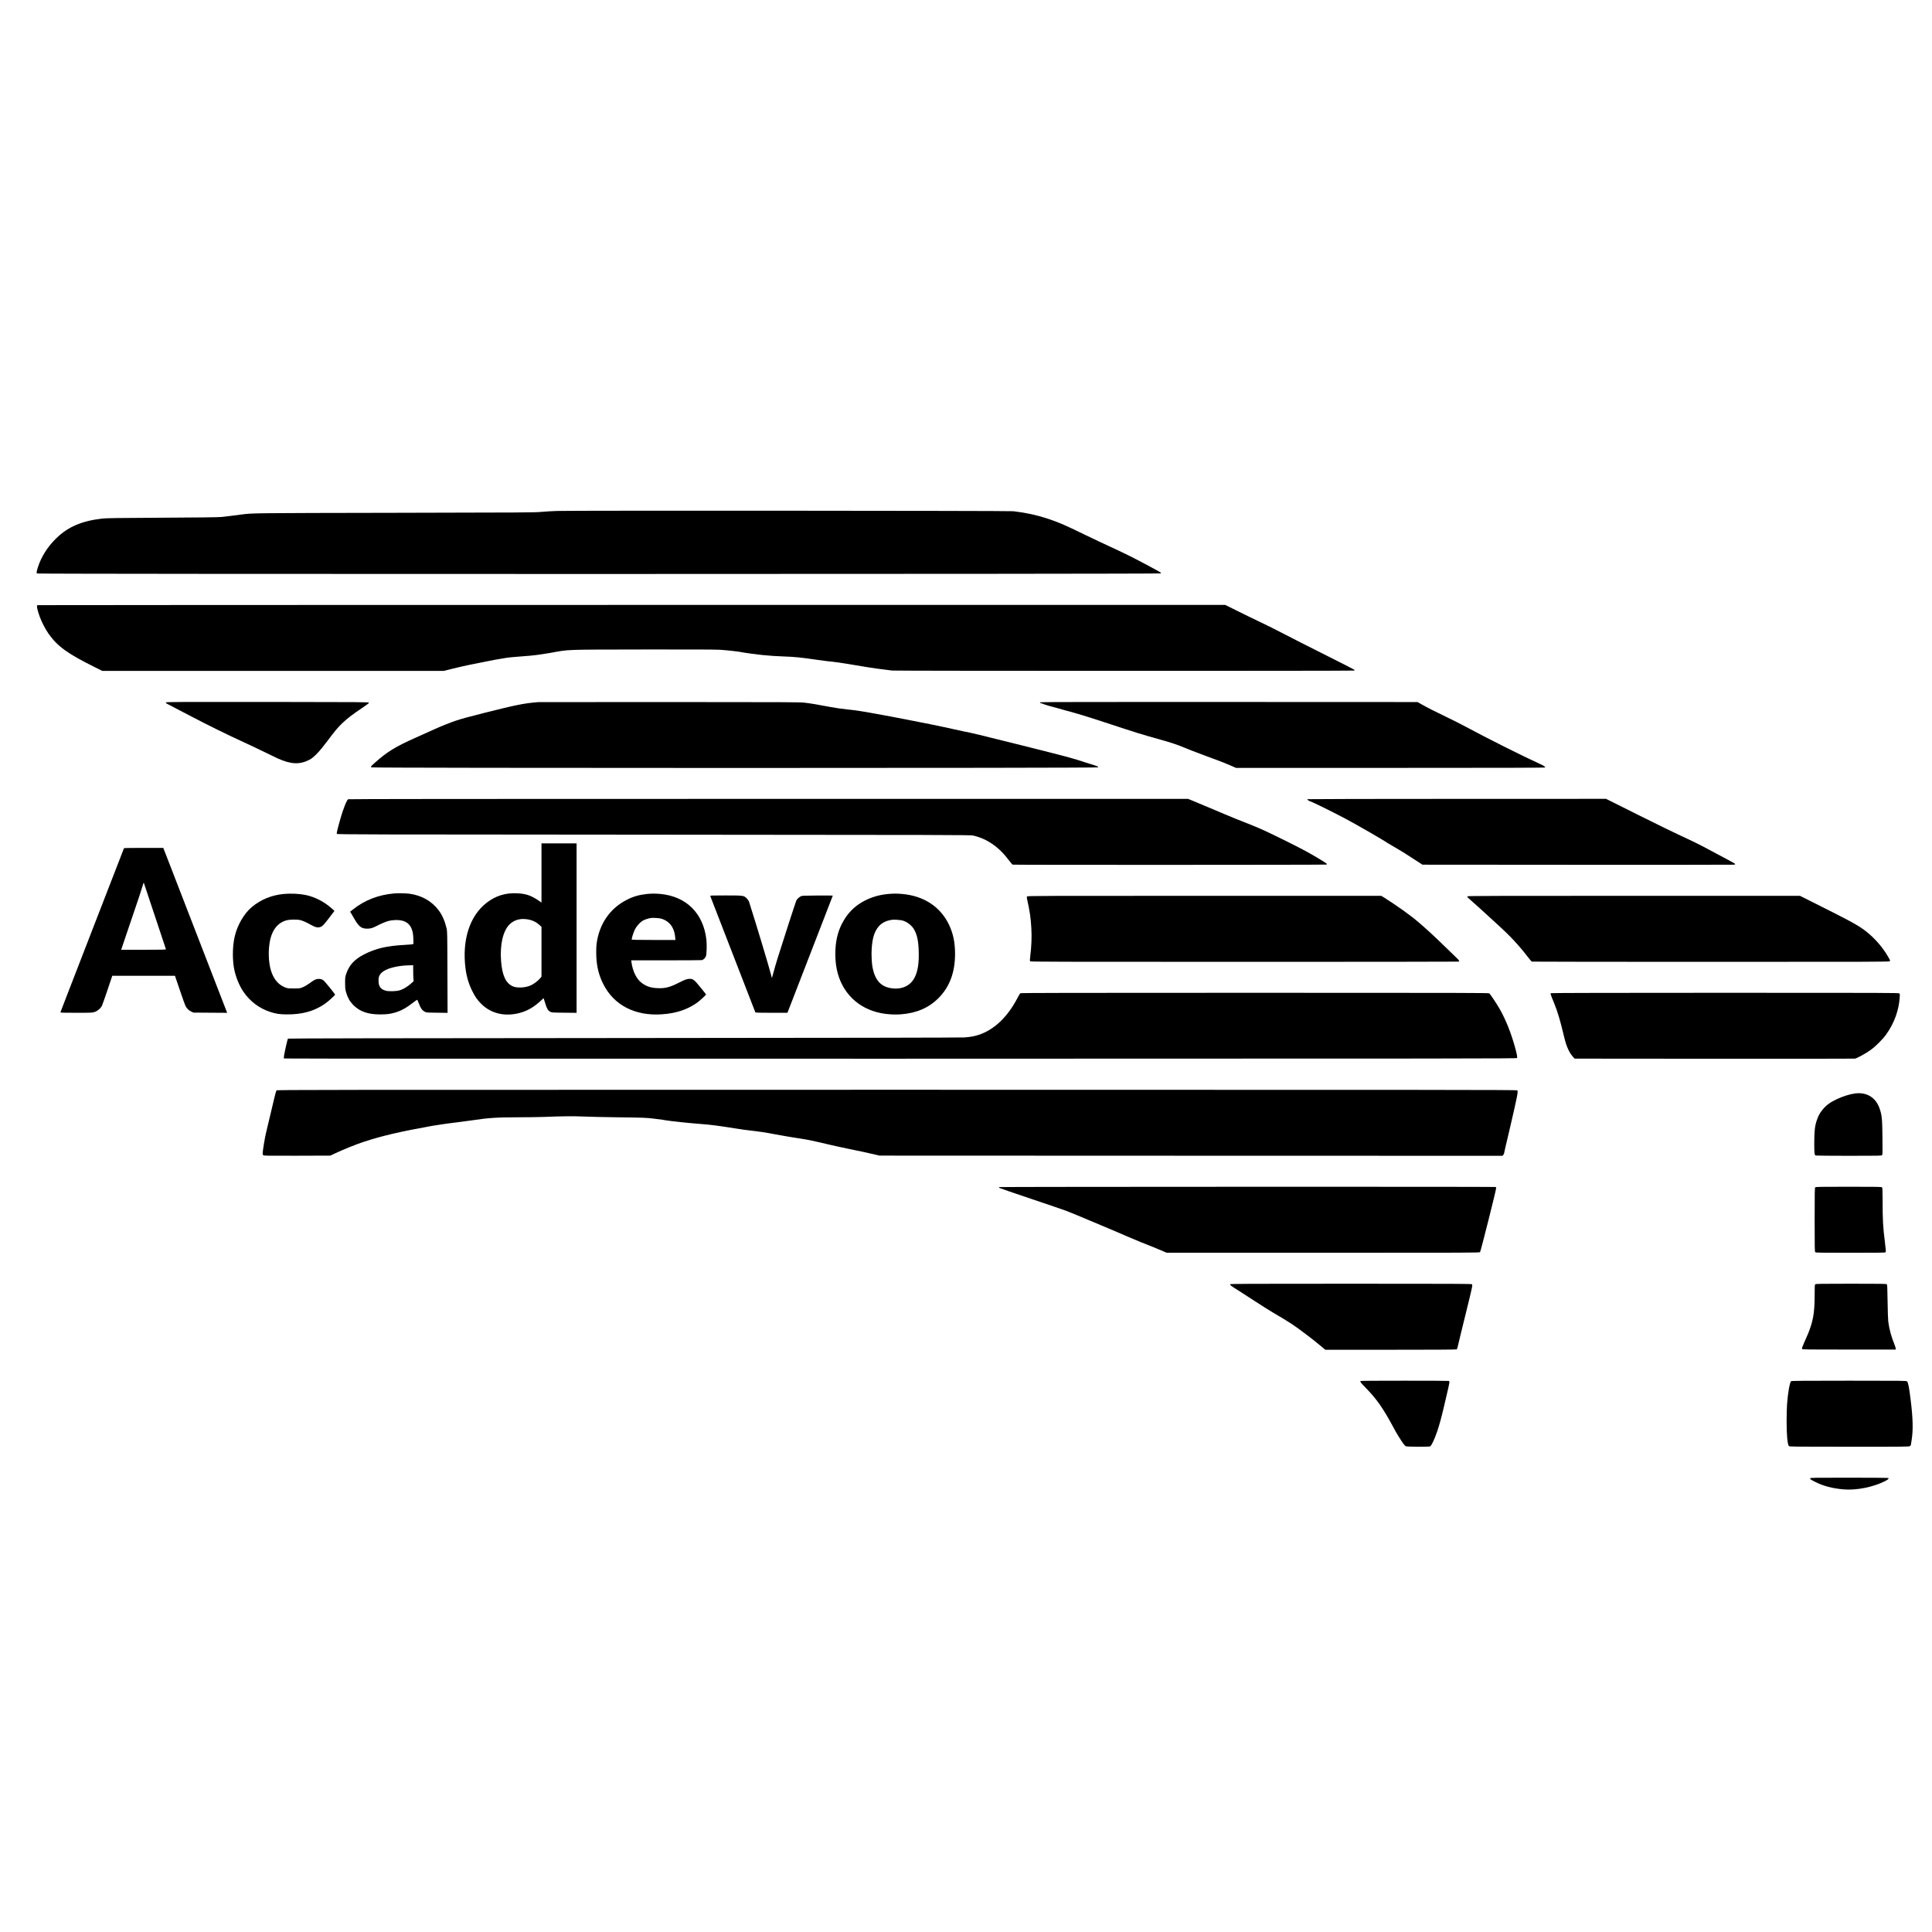
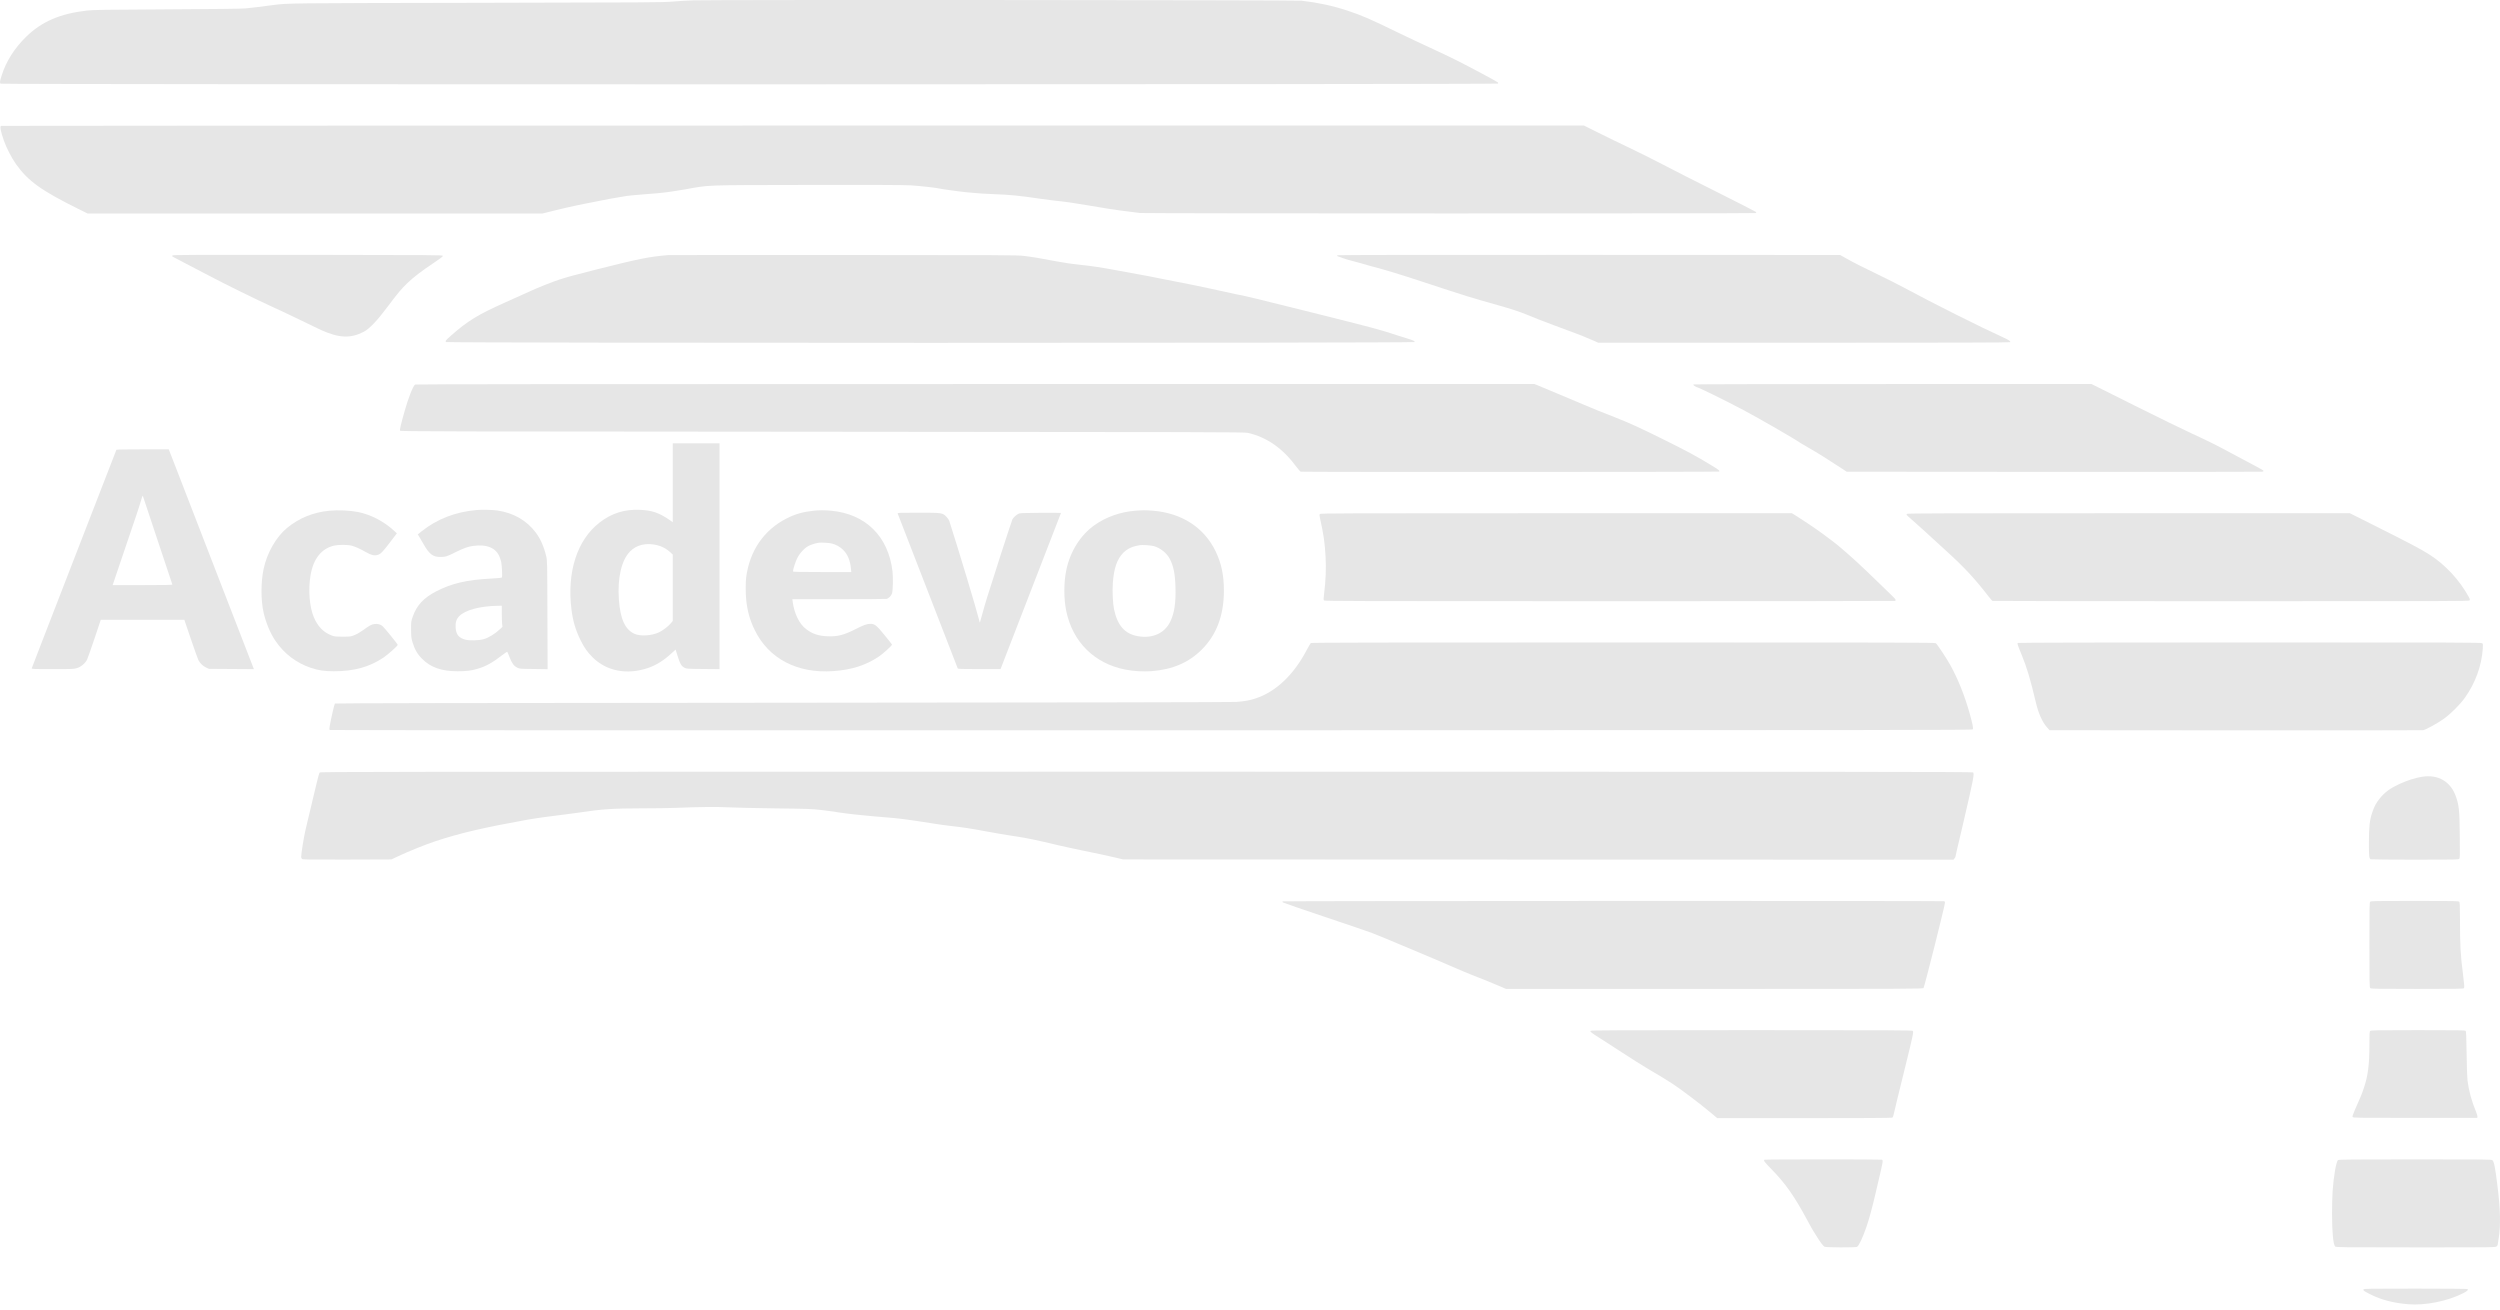
- <svg xmlns="http://www.w3.org/2000/svg" version="1.0" width="5120pt" height="5120pt" viewBox="0 0 5120 5120" preserveAspectRatio="xMidYMid meet">
-   <g transform="translate(0,5120) scale(0.1,-0.1)" fill="#000000" stroke="none">
-     <path d="M14760 37659 c-124 -4 -313 -15 -420 -25 -181 -16 -467 -18 -3890 -24 -3789 -7 -3753 -6 -4050 -45 -254 -34 -431 -55 -545 -66 -80 -8 -603 -14 -1565 -19 -1247 -6 -1465 -10 -1590 -24 -532 -61 -898 -218 -1207 -519 -232 -226 -399 -489 -487 -766 -39 -123 -43 -150 -24 -169 19 -19 29761 -17 29777 2 8 10 8 16 -1 24 -29 23 -570 313 -808 432 -140 70 -381 185 -535 255 -154 70 -442 206 -640 302 -562 274 -715 340 -1012 439 -286 94 -579 158 -908 196 -115 13 -11705 20 -12095 7z" />
-     <path d="M993 35163 c-28 -11 -9 -110 55 -293 50 -143 156 -348 241 -468 242 -338 500 -524 1244 -893 l179 -89 4524 0 4523 0 261 65 c220 55 540 124 760 164 30 6 100 20 155 31 113 24 216 42 355 65 52 8 120 20 150 25 30 5 147 16 260 25 300 23 438 35 505 45 33 5 101 14 150 21 50 6 151 23 225 36 522 94 325 87 2450 91 1311 2 1921 0 2055 -8 168 -10 540 -52 576 -65 24 -8 429 -64 544 -74 226 -21 365 -31 525 -36 331 -11 514 -30 945 -94 72 -11 177 -25 235 -31 257 -27 366 -42 685 -96 116 -19 235 -39 265 -44 30 -5 98 -16 150 -25 103 -17 331 -49 475 -65 49 -6 118 -15 155 -20 77 -11 12215 -12 12244 -1 18 7 18 8 1 25 -10 9 -356 186 -769 393 -413 206 -899 453 -1081 549 -181 95 -476 242 -655 327 -179 85 -457 220 -618 301 l-293 146 -15732 -1 c-8653 0 -15738 -3 -15744 -6z" />
-     <path d="M4401 32586 c-8 -10 -8 -16 1 -23 7 -5 132 -71 278 -146 146 -75 351 -181 455 -237 283 -151 955 -482 1250 -615 143 -65 393 -183 555 -262 162 -80 349 -170 415 -200 358 -161 588 -171 848 -36 112 58 266 218 471 493 215 286 270 352 397 475 124 119 278 238 527 404 131 88 182 127 180 139 -3 16 -189 17 -2684 20 -2260 2 -2683 0 -2693 -12z" />
-     <path d="M14260 32593 c-385 -33 -565 -69 -1420 -284 -447 -113 -597 -154 -755 -206 -135 -45 -416 -156 -560 -223 -72 -34 -98 -45 -500 -225 -547 -244 -752 -369 -1085 -663 -107 -95 -117 -107 -100 -128 18 -21 19241 -22 19259 0 9 11 2 18 -38 35 -27 11 -73 27 -103 35 -29 8 -123 37 -208 65 -340 113 -442 140 -1700 455 -1155 289 -1266 315 -1500 361 -64 12 -145 30 -550 120 -113 25 -275 59 -360 75 -243 46 -408 79 -635 125 -115 24 -291 58 -390 75 -99 17 -283 51 -410 75 -318 60 -540 94 -755 115 -143 14 -300 37 -455 66 -359 68 -479 88 -665 111 -123 16 -433 17 -3580 18 -1895 1 -3465 0 -3490 -2z" />
-     <path d="M27570 32590 c-8 -5 -11 -12 -8 -16 8 -7 238 -84 253 -84 5 0 71 -18 145 -39 74 -22 196 -56 270 -76 344 -92 534 -150 1065 -324 858 -282 920 -302 1485 -460 229 -64 428 -130 550 -181 139 -59 324 -131 540 -211 118 -43 238 -88 265 -99 28 -11 82 -31 120 -44 77 -26 294 -114 420 -170 l80 -36 4092 0 c2967 0 4094 3 4099 11 11 18 -26 44 -136 94 -456 207 -1386 673 -1963 984 -125 68 -366 189 -535 270 -324 156 -470 230 -642 327 l-105 59 -4990 2 c-3071 2 -4996 -1 -5005 -7z" />
-     <path d="M9226 30019 c-39 -23 -136 -268 -209 -530 -77 -273 -100 -372 -90 -388 9 -15 800 -17 8399 -21 7737 -5 8395 -7 8460 -22 379 -87 692 -306 965 -674 38 -50 75 -94 84 -98 25 -9 8308 -7 8322 2 22 14 -4 35 -157 127 -303 184 -458 268 -955 515 -453 225 -687 332 -970 442 -220 85 -459 182 -625 253 -69 30 -186 79 -260 110 -421 177 -572 241 -635 266 l-70 28 -11120 0 c-7983 0 -11125 -3 -11139 -10z" />
-     <path d="M34656 30021 c-17 -7 -16 -9 11 -29 17 -12 34 -22 37 -22 32 0 550 -254 936 -458 306 -162 1019 -573 1135 -655 11 -8 81 -49 155 -91 197 -113 390 -234 665 -415 l100 -66 4115 -3 c2263 -1 4129 0 4147 3 22 4 30 10 27 19 -3 8 -96 61 -207 119 -111 58 -299 158 -417 222 -280 153 -508 266 -815 406 -137 62 -640 308 -1117 546 l-866 433 -3944 -1 c-2168 0 -3952 -4 -3962 -8z" />
-     <path d="M14350 28065 l0 -784 -62 43 c-206 143 -349 193 -588 203 -309 14 -567 -67 -806 -253 -447 -346 -652 -985 -558 -1734 28 -224 83 -408 180 -605 72 -147 136 -238 239 -340 276 -275 679 -354 1097 -215 167 56 321 152 483 303 l71 65 43 -136 c47 -151 71 -191 134 -225 41 -21 52 -22 370 -25 l327 -3 0 2245 0 2246 -465 0 -465 0 0 -785z m-305 -1242 c89 -22 177 -69 245 -130 l60 -55 0 -660 0 -660 -37 -45 c-50 -61 -160 -145 -237 -182 -146 -69 -374 -82 -491 -28 -185 86 -279 295 -307 680 -30 430 52 784 223 957 131 134 326 178 544 123z" />
-     <path d="M3286 28722 c-2 -4 -306 -786 -674 -1737 -369 -952 -745 -1923 -837 -2160 -92 -236 -170 -438 -172 -447 -5 -17 19 -18 415 -18 393 0 424 1 485 20 79 25 163 95 199 168 13 26 79 215 148 419 l125 373 831 0 831 0 128 -377 c71 -208 138 -398 151 -423 30 -62 88 -118 154 -149 l55 -26 447 -3 448 -3 -9 23 c-5 13 -311 804 -681 1758 -369 954 -746 1927 -837 2163 l-166 427 -518 0 c-285 0 -520 -3 -523 -8z m820 -1802 c158 -476 289 -871 292 -877 3 -10 -119 -13 -592 -13 l-595 0 211 623 c116 342 234 691 263 776 29 84 68 207 87 272 21 78 35 113 40 102 3 -10 136 -407 294 -883z" />
-     <path d="M10445 27523 c-414 -36 -784 -179 -1088 -422 l-78 -62 26 -42 c14 -23 53 -91 88 -151 115 -201 186 -256 332 -256 105 0 135 9 295 90 167 83 255 115 354 129 282 39 466 -39 536 -228 12 -30 25 -76 30 -101 13 -69 22 -283 13 -297 -6 -8 -79 -16 -218 -23 -482 -25 -777 -94 -1086 -252 -251 -128 -392 -280 -470 -505 -33 -96 -34 -101 -33 -258 1 -143 4 -169 28 -250 43 -142 98 -238 191 -331 170 -171 388 -247 705 -247 177 0 267 11 395 48 166 48 303 124 491 271 53 42 100 72 103 67 4 -4 24 -52 45 -106 47 -122 86 -174 151 -207 49 -25 55 -25 328 -28 l278 -4 -4 1079 c-3 1062 -3 1079 -24 1168 -46 192 -114 345 -207 470 -183 243 -446 394 -771 440 -90 13 -305 17 -410 8z m505 -2052 c0 -81 3 -176 6 -209 l7 -62 -44 -41 c-106 -99 -221 -171 -329 -204 -84 -25 -279 -32 -360 -11 -134 34 -191 104 -198 242 -6 106 14 168 73 228 117 120 409 199 763 205 l82 1 0 -149z" />
-     <path d="M7518 27509 c-319 -31 -602 -146 -840 -343 -215 -178 -397 -495 -464 -811 -57 -267 -57 -630 1 -880 46 -199 133 -406 232 -551 174 -258 416 -442 706 -539 155 -51 266 -68 457 -68 403 0 704 83 987 272 89 60 283 233 283 253 0 15 -265 342 -301 372 -41 35 -94 49 -154 43 -63 -6 -101 -26 -225 -117 -55 -40 -128 -83 -175 -102 -79 -32 -82 -33 -240 -33 -150 1 -164 2 -228 27 -158 63 -271 181 -347 364 -85 204 -111 538 -65 820 54 335 216 541 471 600 86 19 270 19 346 -1 73 -19 167 -61 288 -130 105 -59 162 -73 229 -55 60 16 101 57 251 255 l133 175 -63 58 c-200 182 -457 315 -710 366 -161 32 -391 42 -572 25z" />
-     <path d="M17146 27509 c-207 -22 -367 -68 -536 -155 -448 -229 -730 -640 -800 -1167 -13 -101 -13 -331 1 -455 24 -226 75 -404 169 -596 278 -570 847 -867 1562 -816 363 25 645 115 904 288 84 56 264 219 264 239 0 4 -67 89 -148 188 -161 198 -196 225 -282 225 -70 0 -134 -23 -292 -104 -236 -120 -364 -153 -568 -143 -177 8 -294 48 -418 142 -135 102 -235 305 -267 543 l-7 52 920 0 c506 0 934 3 952 6 43 9 95 60 110 109 18 59 24 313 10 435 -81 699 -534 1147 -1225 1210 -125 11 -235 11 -349 -1z m364 -651 c82 -19 167 -66 227 -126 91 -90 141 -210 157 -379 l6 -63 -580 0 c-410 0 -580 3 -580 11 0 37 47 187 81 257 49 102 143 205 226 250 54 28 135 54 208 65 43 7 202 -2 255 -15z" />
-     <path d="M23542 27509 c-293 -24 -575 -124 -802 -284 -281 -198 -487 -524 -564 -895 -52 -249 -52 -571 0 -820 127 -610 557 -1037 1169 -1159 161 -33 362 -44 527 -32 420 33 739 171 999 430 294 295 439 681 439 1171 0 304 -50 543 -161 775 -229 479 -673 768 -1253 815 -144 11 -204 11 -354 -1z m378 -704 c130 -39 250 -135 312 -250 75 -140 108 -303 115 -567 9 -313 -22 -515 -103 -683 -113 -233 -353 -341 -643 -291 -261 46 -407 210 -476 536 -24 114 -35 353 -24 516 20 298 83 480 212 612 59 60 160 114 247 131 30 6 64 13 75 15 41 10 232 -3 285 -19z" />
-     <path d="M18823 27453 c3 -13 1156 -2985 1194 -3080 4 -10 99 -13 428 -13 l423 0 40 103 c219 561 1162 2998 1162 3002 0 3 -183 5 -407 3 -375 -3 -411 -4 -443 -22 -44 -23 -97 -73 -115 -106 -14 -27 -390 -1185 -501 -1545 -36 -115 -83 -277 -104 -359 -22 -82 -41 -150 -43 -152 -2 -2 -12 31 -21 74 -39 164 -400 1366 -588 1951 -6 18 -31 55 -57 81 -76 79 -86 80 -564 80 -385 0 -409 -1 -404 -17z" />
-     <path d="M27219 27444 c-10 -13 -10 -26 0 -72 76 -346 96 -486 113 -779 13 -222 3 -479 -28 -721 -13 -106 -14 -135 -4 -147 11 -13 640 -15 5675 -15 3115 0 5670 3 5679 6 29 11 17 34 -56 102 -39 37 -171 164 -292 283 -331 323 -539 513 -792 725 -52 43 -195 151 -327 247 -113 83 -429 295 -513 345 l-70 42 -4686 0 c-4259 0 -4687 -1 -4699 -16z" />
-     <path d="M38892 27447 c-14 -17 -12 -19 93 -111 112 -98 340 -305 455 -411 47 -44 155 -143 240 -220 348 -315 565 -548 833 -896 37 -48 74 -90 83 -93 8 -3 2143 -6 4744 -6 4342 0 4729 1 4741 16 11 14 9 25 -20 78 -185 335 -467 636 -781 836 -157 100 -381 219 -982 520 l-597 300 -4399 0 c-3569 0 -4402 -2 -4410 -13z" />
-     <path d="M27038 24878 c-8 -7 -43 -67 -78 -133 -259 -497 -618 -838 -1022 -969 -122 -40 -207 -55 -383 -69 -84 -6 -3250 -12 -9022 -16 -6136 -4 -8895 -9 -8902 -16 -11 -11 -78 -303 -102 -443 -11 -63 -10 -75 2 -83 8 -5 6650 -8 16338 -6 15179 2 16325 3 16334 19 13 19 -7 118 -60 308 -103 366 -233 691 -388 971 -76 137 -260 414 -288 434 -19 13 -688 15 -6217 15 -4942 0 -6199 -3 -6212 -12z" />
-     <path d="M41100 24880 c-17 -11 -13 -22 80 -250 99 -241 170 -480 275 -925 54 -229 129 -397 225 -505 l49 -55 3693 -3 c2031 -1 3711 0 3734 3 55 8 282 133 418 230 135 97 318 280 413 413 210 294 334 633 358 983 5 72 3 89 -10 103 -15 15 -396 16 -4618 16 -2904 0 -4608 -4 -4617 -10z" />
-     <path d="M7328 22303 c-9 -10 -37 -108 -62 -218 -50 -213 -184 -776 -217 -911 -33 -135 -89 -483 -89 -550 0 -12 7 -30 16 -38 14 -15 103 -16 897 -14 l882 3 131 62 c205 97 552 237 741 299 494 163 956 271 1838 430 157 28 497 75 785 109 69 8 186 24 260 35 416 64 648 80 1220 81 239 0 541 4 670 9 495 20 815 23 1055 11 132 -7 555 -16 940 -21 660 -8 713 -10 925 -34 124 -15 232 -29 240 -31 35 -11 379 -55 540 -69 96 -9 218 -21 270 -26 52 -6 160 -15 240 -20 211 -15 435 -44 875 -114 177 -29 289 -44 399 -56 218 -24 424 -55 662 -101 83 -16 207 -38 275 -49 68 -12 149 -25 179 -30 30 -6 116 -19 192 -30 200 -30 385 -68 837 -176 57 -14 136 -31 175 -39 39 -8 166 -35 281 -60 116 -25 288 -61 384 -80 95 -20 232 -50 305 -68 l131 -32 8257 -3 8257 -2 20 26 c12 15 21 33 21 41 0 12 27 129 110 478 10 44 32 139 49 210 192 825 217 949 191 980 -11 13 -1977 15 -16440 15 -15632 0 -16428 -1 -16442 -17z" />
-     <path d="M49145 22220 c-140 -21 -308 -75 -465 -148 -173 -80 -285 -162 -379 -278 -78 -96 -112 -159 -155 -286 -51 -148 -66 -289 -66 -610 0 -250 5 -303 33 -320 7 -4 402 -8 879 -8 800 0 868 1 883 17 16 15 17 54 12 467 -5 498 -14 587 -75 767 -102 299 -350 447 -667 399z" />
-     <path d="M26485 19741 c-18 -7 -18 -9 6 -24 14 -9 388 -138 833 -287 444 -149 864 -292 934 -319 138 -54 436 -177 572 -236 47 -21 128 -55 180 -75 80 -32 279 -116 590 -249 36 -16 155 -68 265 -115 110 -48 274 -117 365 -153 274 -108 399 -158 548 -222 l142 -61 4144 0 c3933 0 4144 1 4159 18 18 20 427 1645 427 1699 0 11 -7 24 -16 27 -23 9 -13126 6 -13149 -3z" />
-     <path d="M48106 19734 c-14 -14 -16 -105 -16 -859 0 -754 2 -845 16 -859 14 -14 112 -16 933 -16 817 0 920 2 931 15 11 13 8 61 -18 268 -52 411 -60 563 -61 1119 -1 274 -3 319 -17 332 -14 14 -108 16 -884 16 -776 0 -870 -2 -884 -16z" />
-     <path d="M32601 17166 c-14 -16 17 -40 203 -156 65 -41 260 -167 433 -280 172 -113 393 -252 491 -310 497 -294 523 -311 877 -576 119 -89 275 -212 398 -315 l118 -99 1730 0 c1131 0 1737 3 1749 10 12 6 23 30 30 67 12 59 104 437 234 963 150 609 164 673 146 695 -11 13 -390 15 -3205 15 -2709 0 -3194 -2 -3204 -14z" />
-     <path d="M48106 17164 c-14 -13 -16 -53 -16 -278 0 -391 -28 -611 -109 -853 -41 -123 -66 -184 -174 -426 -48 -109 -59 -142 -50 -155 9 -16 98 -17 1244 -17 l1234 0 3 23 c2 13 -10 55 -26 95 -89 213 -148 431 -172 632 -6 50 -14 287 -17 528 -5 360 -9 441 -20 453 -12 12 -155 14 -948 14 -835 0 -935 -2 -949 -16z" />
-     <path d="M36057 14603 c-18 -18 4 -47 141 -187 283 -290 453 -532 714 -1016 61 -113 116 -212 123 -220 6 -8 32 -49 58 -92 64 -107 133 -200 160 -215 28 -16 618 -18 647 -3 36 19 109 171 184 387 55 157 118 387 191 703 15 63 39 169 55 235 90 380 92 398 64 409 -22 8 -2329 8 -2337 -1z" />
-     <path d="M47467 14597 c-37 -26 -88 -320 -109 -622 -6 -93 -11 -296 -11 -450 1 -367 23 -603 61 -647 14 -17 103 -18 1604 -18 1575 0 1588 0 1608 20 11 11 20 23 20 28 0 4 9 61 20 127 43 265 35 584 -26 1070 -43 346 -65 456 -96 487 -17 17 -81 18 -1536 18 -1206 0 -1522 -3 -1535 -13z" />
-     <path d="M47973 12024 c-8 -22 9 -34 140 -100 210 -106 447 -168 741 -194 343 -30 796 61 1108 222 73 38 95 59 82 79 -3 5 -427 9 -1035 9 -946 0 -1030 -1 -1036 -16z" />
+ <svg xmlns="http://www.w3.org/2000/svg" width="1012mm" height="530mm" viewBox="0 0 1012 530" version="1.1" id="svg287">
+   <defs id="defs284" />
+   <g id="layer1">
+     <g transform="matrix(0.02035559,0,0,-0.02035559,-19.76448,766.712)" fill="#000000" stroke="none" id="g118">
+       <path d="m 14760,37659 c -124,-4 -313,-15 -420,-25 -181,-16 -467,-18 -3890,-24 -3789,-7 -3753,-6 -4050,-45 -254,-34 -431,-55 -545,-66 -80,-8 -603,-14 -1565,-19 -1247,-6 -1465,-10 -1590,-24 -532,-61 -898,-218 -1207,-519 -232,-226 -399,-489 -487,-766 -39,-123 -43,-150 -24,-169 19,-19 29761,-17 29777,2 8,10 8,16 -1,24 -29,23 -570,313 -808,432 -140,70 -381,185 -535,255 -154,70 -442,206 -640,302 -562,274 -715,340 -1012,439 -286,94 -579,158 -908,196 -115,13 -11705,20 -12095,7 z" id="path64" style="fill:#e6e6e6" />
+       <path d="m 993,35163 c -28,-11 -9,-110 55,-293 50,-143 156,-348 241,-468 242,-338 500,-524 1244,-893 l 179,-89 h 4524 4523 l 261,65 c 220,55 540,124 760,164 30,6 100,20 155,31 113,24 216,42 355,65 52,8 120,20 150,25 30,5 147,16 260,25 300,23 438,35 505,45 33,5 101,14 150,21 50,6 151,23 225,36 522,94 325,87 2450,91 1311,2 1921,0 2055,-8 168,-10 540,-52 576,-65 24,-8 429,-64 544,-74 226,-21 365,-31 525,-36 331,-11 514,-30 945,-94 72,-11 177,-25 235,-31 257,-27 366,-42 685,-96 116,-19 235,-39 265,-44 30,-5 98,-16 150,-25 103,-17 331,-49 475,-65 49,-6 118,-15 155,-20 77,-11 12215,-12 12244,-1 18,7 18,8 1,25 -10,9 -356,186 -769,393 -413,206 -899,453 -1081,549 -181,95 -476,242 -655,327 -179,85 -457,220 -618,301 l -293,146 -15732,-1 c -8653,0 -15738,-3 -15744,-6 z" id="path66" style="fill:#e6e6e6" />
+       <path d="m 4401,32586 c -8,-10 -8,-16 1,-23 7,-5 132,-71 278,-146 146,-75 351,-181 455,-237 283,-151 955,-482 1250,-615 143,-65 393,-183 555,-262 162,-80 349,-170 415,-200 358,-161 588,-171 848,-36 112,58 266,218 471,493 215,286 270,352 397,475 124,119 278,238 527,404 131,88 182,127 180,139 -3,16 -189,17 -2684,20 -2260,2 -2683,0 -2693,-12 z" id="path68" style="fill:#e6e6e6" />
+       <path d="m 14260,32593 c -385,-33 -565,-69 -1420,-284 -447,-113 -597,-154 -755,-206 -135,-45 -416,-156 -560,-223 -72,-34 -98,-45 -500,-225 -547,-244 -752,-369 -1085,-663 -107,-95 -117,-107 -100,-128 18,-21 19241,-22 19259,0 9,11 2,18 -38,35 -27,11 -73,27 -103,35 -29,8 -123,37 -208,65 -340,113 -442,140 -1700,455 -1155,289 -1266,315 -1500,361 -64,12 -145,30 -550,120 -113,25 -275,59 -360,75 -243,46 -408,79 -635,125 -115,24 -291,58 -390,75 -99,17 -283,51 -410,75 -318,60 -540,94 -755,115 -143,14 -300,37 -455,66 -359,68 -479,88 -665,111 -123,16 -433,17 -3580,18 -1895,1 -3465,0 -3490,-2 z" id="path70" style="fill:#e6e6e6" />
+       <path d="m 27570,32590 c -8,-5 -11,-12 -8,-16 8,-7 238,-84 253,-84 5,0 71,-18 145,-39 74,-22 196,-56 270,-76 344,-92 534,-150 1065,-324 858,-282 920,-302 1485,-460 229,-64 428,-130 550,-181 139,-59 324,-131 540,-211 118,-43 238,-88 265,-99 28,-11 82,-31 120,-44 77,-26 294,-114 420,-170 l 80,-36 h 4092 c 2967,0 4094,3 4099,11 11,18 -26,44 -136,94 -456,207 -1386,673 -1963,984 -125,68 -366,189 -535,270 -324,156 -470,230 -642,327 l -105,59 -4990,2 c -3071,2 -4996,-1 -5005,-7 z" id="path72" style="fill:#e6e6e6" />
+       <path d="m 9226,30019 c -39,-23 -136,-268 -209,-530 -77,-273 -100,-372 -90,-388 9,-15 800,-17 8399,-21 7737,-5 8395,-7 8460,-22 379,-87 692,-306 965,-674 38,-50 75,-94 84,-98 25,-9 8308,-7 8322,2 22,14 -4,35 -157,127 -303,184 -458,268 -955,515 -453,225 -687,332 -970,442 -220,85 -459,182 -625,253 -69,30 -186,79 -260,110 -421,177 -572,241 -635,266 l -70,28 H 20365 c -7983,0 -11125,-3 -11139,-10 z" id="path74" style="fill:#e6e6e6" />
+       <path d="m 34656,30021 c -17,-7 -16,-9 11,-29 17,-12 34,-22 37,-22 32,0 550,-254 936,-458 306,-162 1019,-573 1135,-655 11,-8 81,-49 155,-91 197,-113 390,-234 665,-415 l 100,-66 4115,-3 c 2263,-1 4129,0 4147,3 22,4 30,10 27,19 -3,8 -96,61 -207,119 -111,58 -299,158 -417,222 -280,153 -508,266 -815,406 -137,62 -640,308 -1117,546 l -866,433 -3944,-1 c -2168,0 -3952,-4 -3962,-8 z" id="path76" style="fill:#e6e6e6" />
+       <path d="m 14350,28065 v -784 l -62,43 c -206,143 -349,193 -588,203 -309,14 -567,-67 -806,-253 -447,-346 -652,-985 -558,-1734 28,-224 83,-408 180,-605 72,-147 136,-238 239,-340 276,-275 679,-354 1097,-215 167,56 321,152 483,303 l 71,65 43,-136 c 47,-151 71,-191 134,-225 41,-21 52,-22 370,-25 l 327,-3 v 2245 2246 h -465 -465 z m -305,-1242 c 89,-22 177,-69 245,-130 l 60,-55 v -660 -660 l -37,-45 c -50,-61 -160,-145 -237,-182 -146,-69 -374,-82 -491,-28 -185,86 -279,295 -307,680 -30,430 52,784 223,957 131,134 326,178 544,123 z" id="path78" style="fill:#e6e6e6" />
+       <path d="m 3286,28722 c -2,-4 -306,-786 -674,-1737 -369,-952 -745,-1923 -837,-2160 -92,-236 -170,-438 -172,-447 -5,-17 19,-18 415,-18 393,0 424,1 485,20 79,25 163,95 199,168 13,26 79,215 148,419 l 125,373 h 831 831 l 128,-377 c 71,-208 138,-398 151,-423 30,-62 88,-118 154,-149 l 55,-26 447,-3 448,-3 -9,23 c -5,13 -311,804 -681,1758 -369,954 -746,1927 -837,2163 l -166,427 h -518 c -285,0 -520,-3 -523,-8 z m 820,-1802 c 158,-476 289,-871 292,-877 3,-10 -119,-13 -592,-13 h -595 l 211,623 c 116,342 234,691 263,776 29,84 68,207 87,272 21,78 35,113 40,102 3,-10 136,-407 294,-883 z" id="path80" style="fill:#e6e6e6" />
+       <path d="m 10445,27523 c -414,-36 -784,-179 -1088,-422 l -78,-62 26,-42 c 14,-23 53,-91 88,-151 115,-201 186,-256 332,-256 105,0 135,9 295,90 167,83 255,115 354,129 282,39 466,-39 536,-228 12,-30 25,-76 30,-101 13,-69 22,-283 13,-297 -6,-8 -79,-16 -218,-23 -482,-25 -777,-94 -1086,-252 -251,-128 -392,-280 -470,-505 -33,-96 -34,-101 -33,-258 1,-143 4,-169 28,-250 43,-142 98,-238 191,-331 170,-171 388,-247 705,-247 177,0 267,11 395,48 166,48 303,124 491,271 53,42 100,72 103,67 4,-4 24,-52 45,-106 47,-122 86,-174 151,-207 49,-25 55,-25 328,-28 l 278,-4 -4,1079 c -3,1062 -3,1079 -24,1168 -46,192 -114,345 -207,470 -183,243 -446,394 -771,440 -90,13 -305,17 -410,8 z m 505,-2052 c 0,-81 3,-176 6,-209 l 7,-62 -44,-41 c -106,-99 -221,-171 -329,-204 -84,-25 -279,-32 -360,-11 -134,34 -191,104 -198,242 -6,106 14,168 73,228 117,120 409,199 763,205 l 82,1 z" id="path82" style="fill:#e6e6e6" />
+       <path d="m 7518,27509 c -319,-31 -602,-146 -840,-343 -215,-178 -397,-495 -464,-811 -57,-267 -57,-630 1,-880 46,-199 133,-406 232,-551 174,-258 416,-442 706,-539 155,-51 266,-68 457,-68 403,0 704,83 987,272 89,60 283,233 283,253 0,15 -265,342 -301,372 -41,35 -94,49 -154,43 -63,-6 -101,-26 -225,-117 -55,-40 -128,-83 -175,-102 -79,-32 -82,-33 -240,-33 -150,1 -164,2 -228,27 -158,63 -271,181 -347,364 -85,204 -111,538 -65,820 54,335 216,541 471,600 86,19 270,19 346,-1 73,-19 167,-61 288,-130 105,-59 162,-73 229,-55 60,16 101,57 251,255 l 133,175 -63,58 c -200,182 -457,315 -710,366 -161,32 -391,42 -572,25 z" id="path84" style="fill:#e6e6e6" />
+       <path d="m 17146,27509 c -207,-22 -367,-68 -536,-155 -448,-229 -730,-640 -800,-1167 -13,-101 -13,-331 1,-455 24,-226 75,-404 169,-596 278,-570 847,-867 1562,-816 363,25 645,115 904,288 84,56 264,219 264,239 0,4 -67,89 -148,188 -161,198 -196,225 -282,225 -70,0 -134,-23 -292,-104 -236,-120 -364,-153 -568,-143 -177,8 -294,48 -418,142 -135,102 -235,305 -267,543 l -7,52 h 920 c 506,0 934,3 952,6 43,9 95,60 110,109 18,59 24,313 10,435 -81,699 -534,1147 -1225,1210 -125,11 -235,11 -349,-1 z m 364,-651 c 82,-19 167,-66 227,-126 91,-90 141,-210 157,-379 l 6,-63 h -580 c -410,0 -580,3 -580,11 0,37 47,187 81,257 49,102 143,205 226,250 54,28 135,54 208,65 43,7 202,-2 255,-15 z" id="path86" style="fill:#e6e6e6" />
+       <path d="m 23542,27509 c -293,-24 -575,-124 -802,-284 -281,-198 -487,-524 -564,-895 -52,-249 -52,-571 0,-820 127,-610 557,-1037 1169,-1159 161,-33 362,-44 527,-32 420,33 739,171 999,430 294,295 439,681 439,1171 0,304 -50,543 -161,775 -229,479 -673,768 -1253,815 -144,11 -204,11 -354,-1 z m 378,-704 c 130,-39 250,-135 312,-250 75,-140 108,-303 115,-567 9,-313 -22,-515 -103,-683 -113,-233 -353,-341 -643,-291 -261,46 -407,210 -476,536 -24,114 -35,353 -24,516 20,298 83,480 212,612 59,60 160,114 247,131 30,6 64,13 75,15 41,10 232,-3 285,-19 z" id="path88" style="fill:#e6e6e6" />
+       <path d="m 18823,27453 c 3,-13 1156,-2985 1194,-3080 4,-10 99,-13 428,-13 h 423 l 40,103 c 219,561 1162,2998 1162,3002 0,3 -183,5 -407,3 -375,-3 -411,-4 -443,-22 -44,-23 -97,-73 -115,-106 -14,-27 -390,-1185 -501,-1545 -36,-115 -83,-277 -104,-359 -22,-82 -41,-150 -43,-152 -2,-2 -12,31 -21,74 -39,164 -400,1366 -588,1951 -6,18 -31,55 -57,81 -76,79 -86,80 -564,80 -385,0 -409,-1 -404,-17 z" id="path90" style="fill:#e6e6e6" />
+       <path d="m 27219,27444 c -10,-13 -10,-26 0,-72 76,-346 96,-486 113,-779 13,-222 3,-479 -28,-721 -13,-106 -14,-135 -4,-147 11,-13 640,-15 5675,-15 3115,0 5670,3 5679,6 29,11 17,34 -56,102 -39,37 -171,164 -292,283 -331,323 -539,513 -792,725 -52,43 -195,151 -327,247 -113,83 -429,295 -513,345 l -70,42 h -4686 c -4259,0 -4687,-1 -4699,-16 z" id="path92" style="fill:#e6e6e6" />
+       <path d="m 38892,27447 c -14,-17 -12,-19 93,-111 112,-98 340,-305 455,-411 47,-44 155,-143 240,-220 348,-315 565,-548 833,-896 37,-48 74,-90 83,-93 8,-3 2143,-6 4744,-6 4342,0 4729,1 4741,16 11,14 9,25 -20,78 -185,335 -467,636 -781,836 -157,100 -381,219 -982,520 l -597,300 h -4399 c -3569,0 -4402,-2 -4410,-13 z" id="path94" style="fill:#e6e6e6" />
+       <path d="m 27038,24878 c -8,-7 -43,-67 -78,-133 -259,-497 -618,-838 -1022,-969 -122,-40 -207,-55 -383,-69 -84,-6 -3250,-12 -9022,-16 -6136,-4 -8895,-9 -8902,-16 -11,-11 -78,-303 -102,-443 -11,-63 -10,-75 2,-83 8,-5 6650,-8 16338,-6 15179,2 16325,3 16334,19 13,19 -7,118 -60,308 -103,366 -233,691 -388,971 -76,137 -260,414 -288,434 -19,13 -688,15 -6217,15 -4942,0 -6199,-3 -6212,-12 z" id="path96" style="fill:#e6e6e6" />
+       <path d="m 41100,24880 c -17,-11 -13,-22 80,-250 99,-241 170,-480 275,-925 54,-229 129,-397 225,-505 l 49,-55 3693,-3 c 2031,-1 3711,0 3734,3 55,8 282,133 418,230 135,97 318,280 413,413 210,294 334,633 358,983 5,72 3,89 -10,103 -15,15 -396,16 -4618,16 -2904,0 -4608,-4 -4617,-10 z" id="path98" style="fill:#e6e6e6" />
+       <path d="m 7328,22303 c -9,-10 -37,-108 -62,-218 -50,-213 -184,-776 -217,-911 -33,-135 -89,-483 -89,-550 0,-12 7,-30 16,-38 14,-15 103,-16 897,-14 l 882,3 131,62 c 205,97 552,237 741,299 494,163 956,271 1838,430 157,28 497,75 785,109 69,8 186,24 260,35 416,64 648,80 1220,81 239,0 541,4 670,9 495,20 815,23 1055,11 132,-7 555,-16 940,-21 660,-8 713,-10 925,-34 124,-15 232,-29 240,-31 35,-11 379,-55 540,-69 96,-9 218,-21 270,-26 52,-6 160,-15 240,-20 211,-15 435,-44 875,-114 177,-29 289,-44 399,-56 218,-24 424,-55 662,-101 83,-16 207,-38 275,-49 68,-12 149,-25 179,-30 30,-6 116,-19 192,-30 200,-30 385,-68 837,-176 57,-14 136,-31 175,-39 39,-8 166,-35 281,-60 116,-25 288,-61 384,-80 95,-20 232,-50 305,-68 l 131,-32 8257,-3 8257,-2 20,26 c 12,15 21,33 21,41 0,12 27,129 110,478 10,44 32,139 49,210 192,825 217,949 191,980 -11,13 -1977,15 -16440,15 -15632,0 -16428,-1 -16442,-17 z" id="path100" style="fill:#e6e6e6" />
+       <path d="m 49145,22220 c -140,-21 -308,-75 -465,-148 -173,-80 -285,-162 -379,-278 -78,-96 -112,-159 -155,-286 -51,-148 -66,-289 -66,-610 0,-250 5,-303 33,-320 7,-4 402,-8 879,-8 800,0 868,1 883,17 16,15 17,54 12,467 -5,498 -14,587 -75,767 -102,299 -350,447 -667,399 z" id="path102" style="fill:#e6e6e6" />
+       <path d="m 26485,19741 c -18,-7 -18,-9 6,-24 14,-9 388,-138 833,-287 444,-149 864,-292 934,-319 138,-54 436,-177 572,-236 47,-21 128,-55 180,-75 80,-32 279,-116 590,-249 36,-16 155,-68 265,-115 110,-48 274,-117 365,-153 274,-108 399,-158 548,-222 l 142,-61 h 4144 c 3933,0 4144,1 4159,18 18,20 427,1645 427,1699 0,11 -7,24 -16,27 -23,9 -13126,6 -13149,-3 z" id="path104" style="fill:#e6e6e6" />
+       <path d="m 48106,19734 c -14,-14 -16,-105 -16,-859 0,-754 2,-845 16,-859 14,-14 112,-16 933,-16 817,0 920,2 931,15 11,13 8,61 -18,268 -52,411 -60,563 -61,1119 -1,274 -3,319 -17,332 -14,14 -108,16 -884,16 -776,0 -870,-2 -884,-16 z" id="path106" style="fill:#e6e6e6" />
+       <path d="m 32601,17166 c -14,-16 17,-40 203,-156 65,-41 260,-167 433,-280 172,-113 393,-252 491,-310 497,-294 523,-311 877,-576 119,-89 275,-212 398,-315 l 118,-99 h 1730 c 1131,0 1737,3 1749,10 12,6 23,30 30,67 12,59 104,437 234,963 150,609 164,673 146,695 -11,13 -390,15 -3205,15 -2709,0 -3194,-2 -3204,-14 z" id="path108" style="fill:#e6e6e6" />
+       <path d="m 48106,17164 c -14,-13 -16,-53 -16,-278 0,-391 -28,-611 -109,-853 -41,-123 -66,-184 -174,-426 -48,-109 -59,-142 -50,-155 9,-16 98,-17 1244,-17 h 1234 l 3,23 c 2,13 -10,55 -26,95 -89,213 -148,431 -172,632 -6,50 -14,287 -17,528 -5,360 -9,441 -20,453 -12,12 -155,14 -948,14 -835,0 -935,-2 -949,-16 z" id="path110" style="fill:#e6e6e6" />
+       <path d="m 36057,14603 c -18,-18 4,-47 141,-187 283,-290 453,-532 714,-1016 61,-113 116,-212 123,-220 6,-8 32,-49 58,-92 64,-107 133,-200 160,-215 28,-16 618,-18 647,-3 36,19 109,171 184,387 55,157 118,387 191,703 15,63 39,169 55,235 90,380 92,398 64,409 -22,8 -2329,8 -2337,-1 z" id="path112" style="fill:#e6e6e6" />
+       <path d="m 47467,14597 c -37,-26 -88,-320 -109,-622 -6,-93 -11,-296 -11,-450 1,-367 23,-603 61,-647 14,-17 103,-18 1604,-18 1575,0 1588,0 1608,20 11,11 20,23 20,28 0,4 9,61 20,127 43,265 35,584 -26,1070 -43,346 -65,456 -96,487 -17,17 -81,18 -1536,18 -1206,0 -1522,-3 -1535,-13 z" id="path114" style="fill:#e6e6e6" />
+       <path d="m 47973,12024 c -8,-22 9,-34 140,-100 210,-106 447,-168 741,-194 343,-30 796,61 1108,222 73,38 95,59 82,79 -3,5 -427,9 -1035,9 -946,0 -1030,-1 -1036,-16 z" id="path116" style="fill:#e6e6e6" />
+     </g>
  </g>
</svg>
